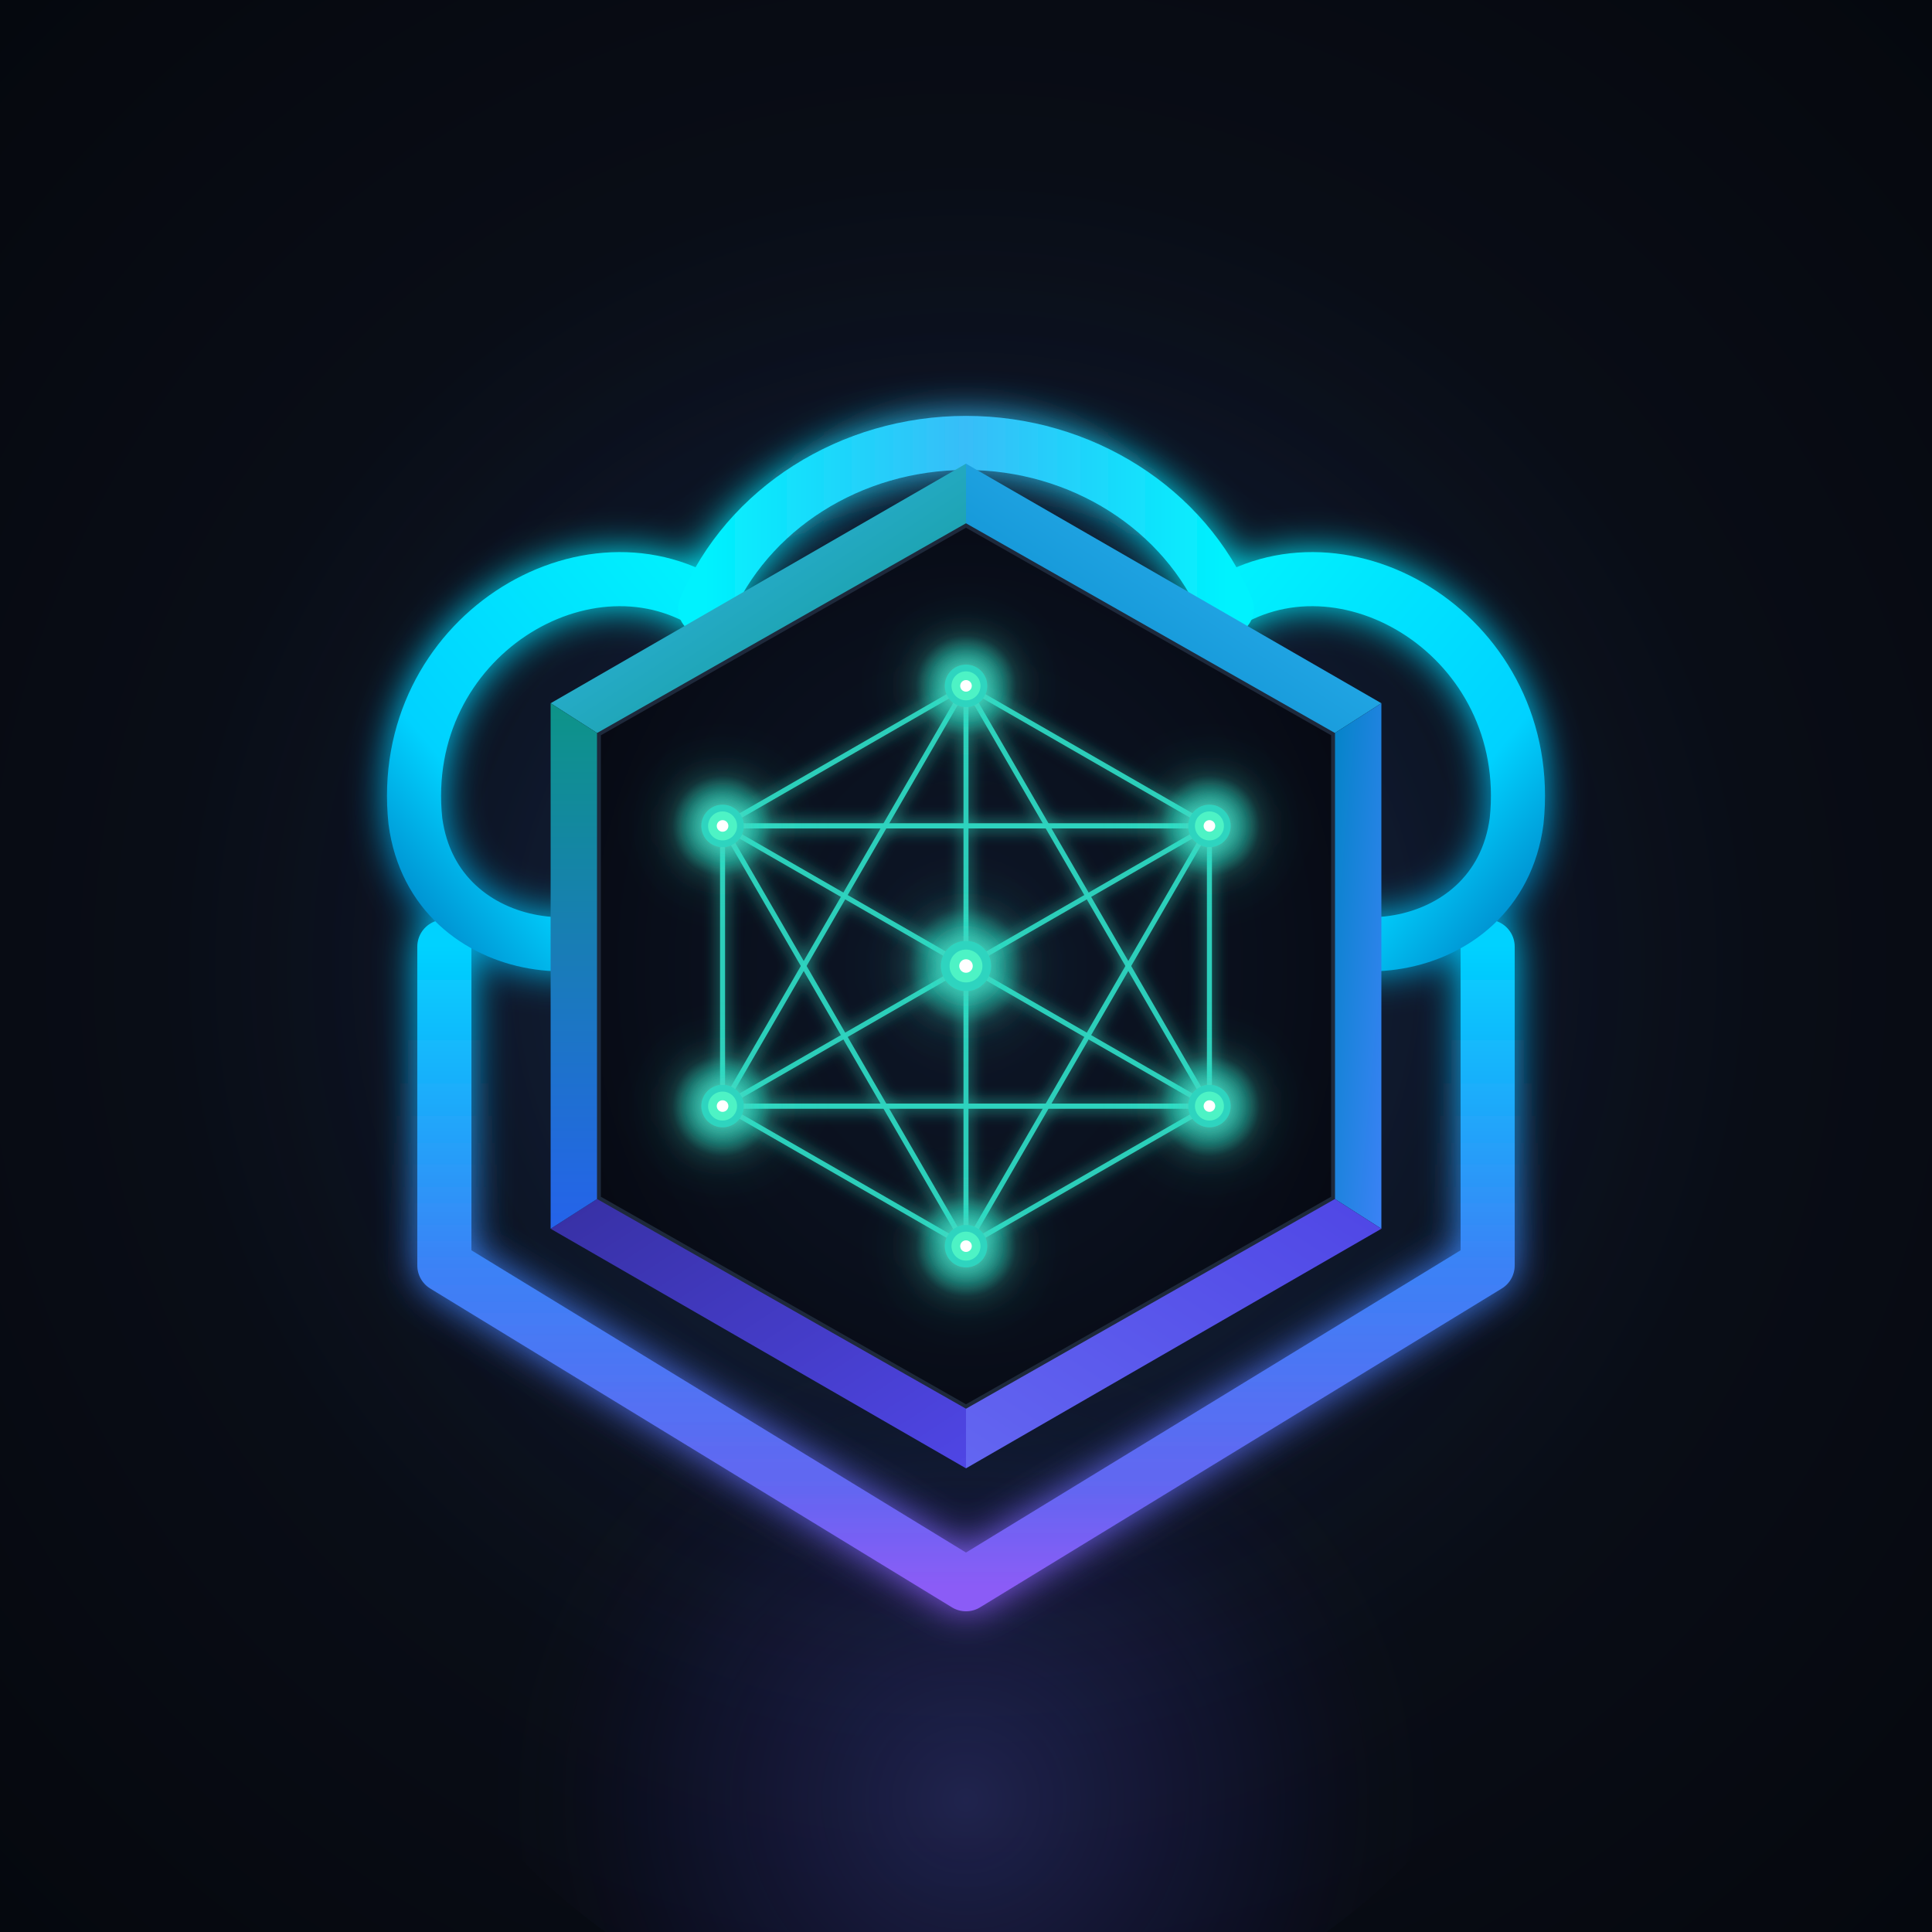
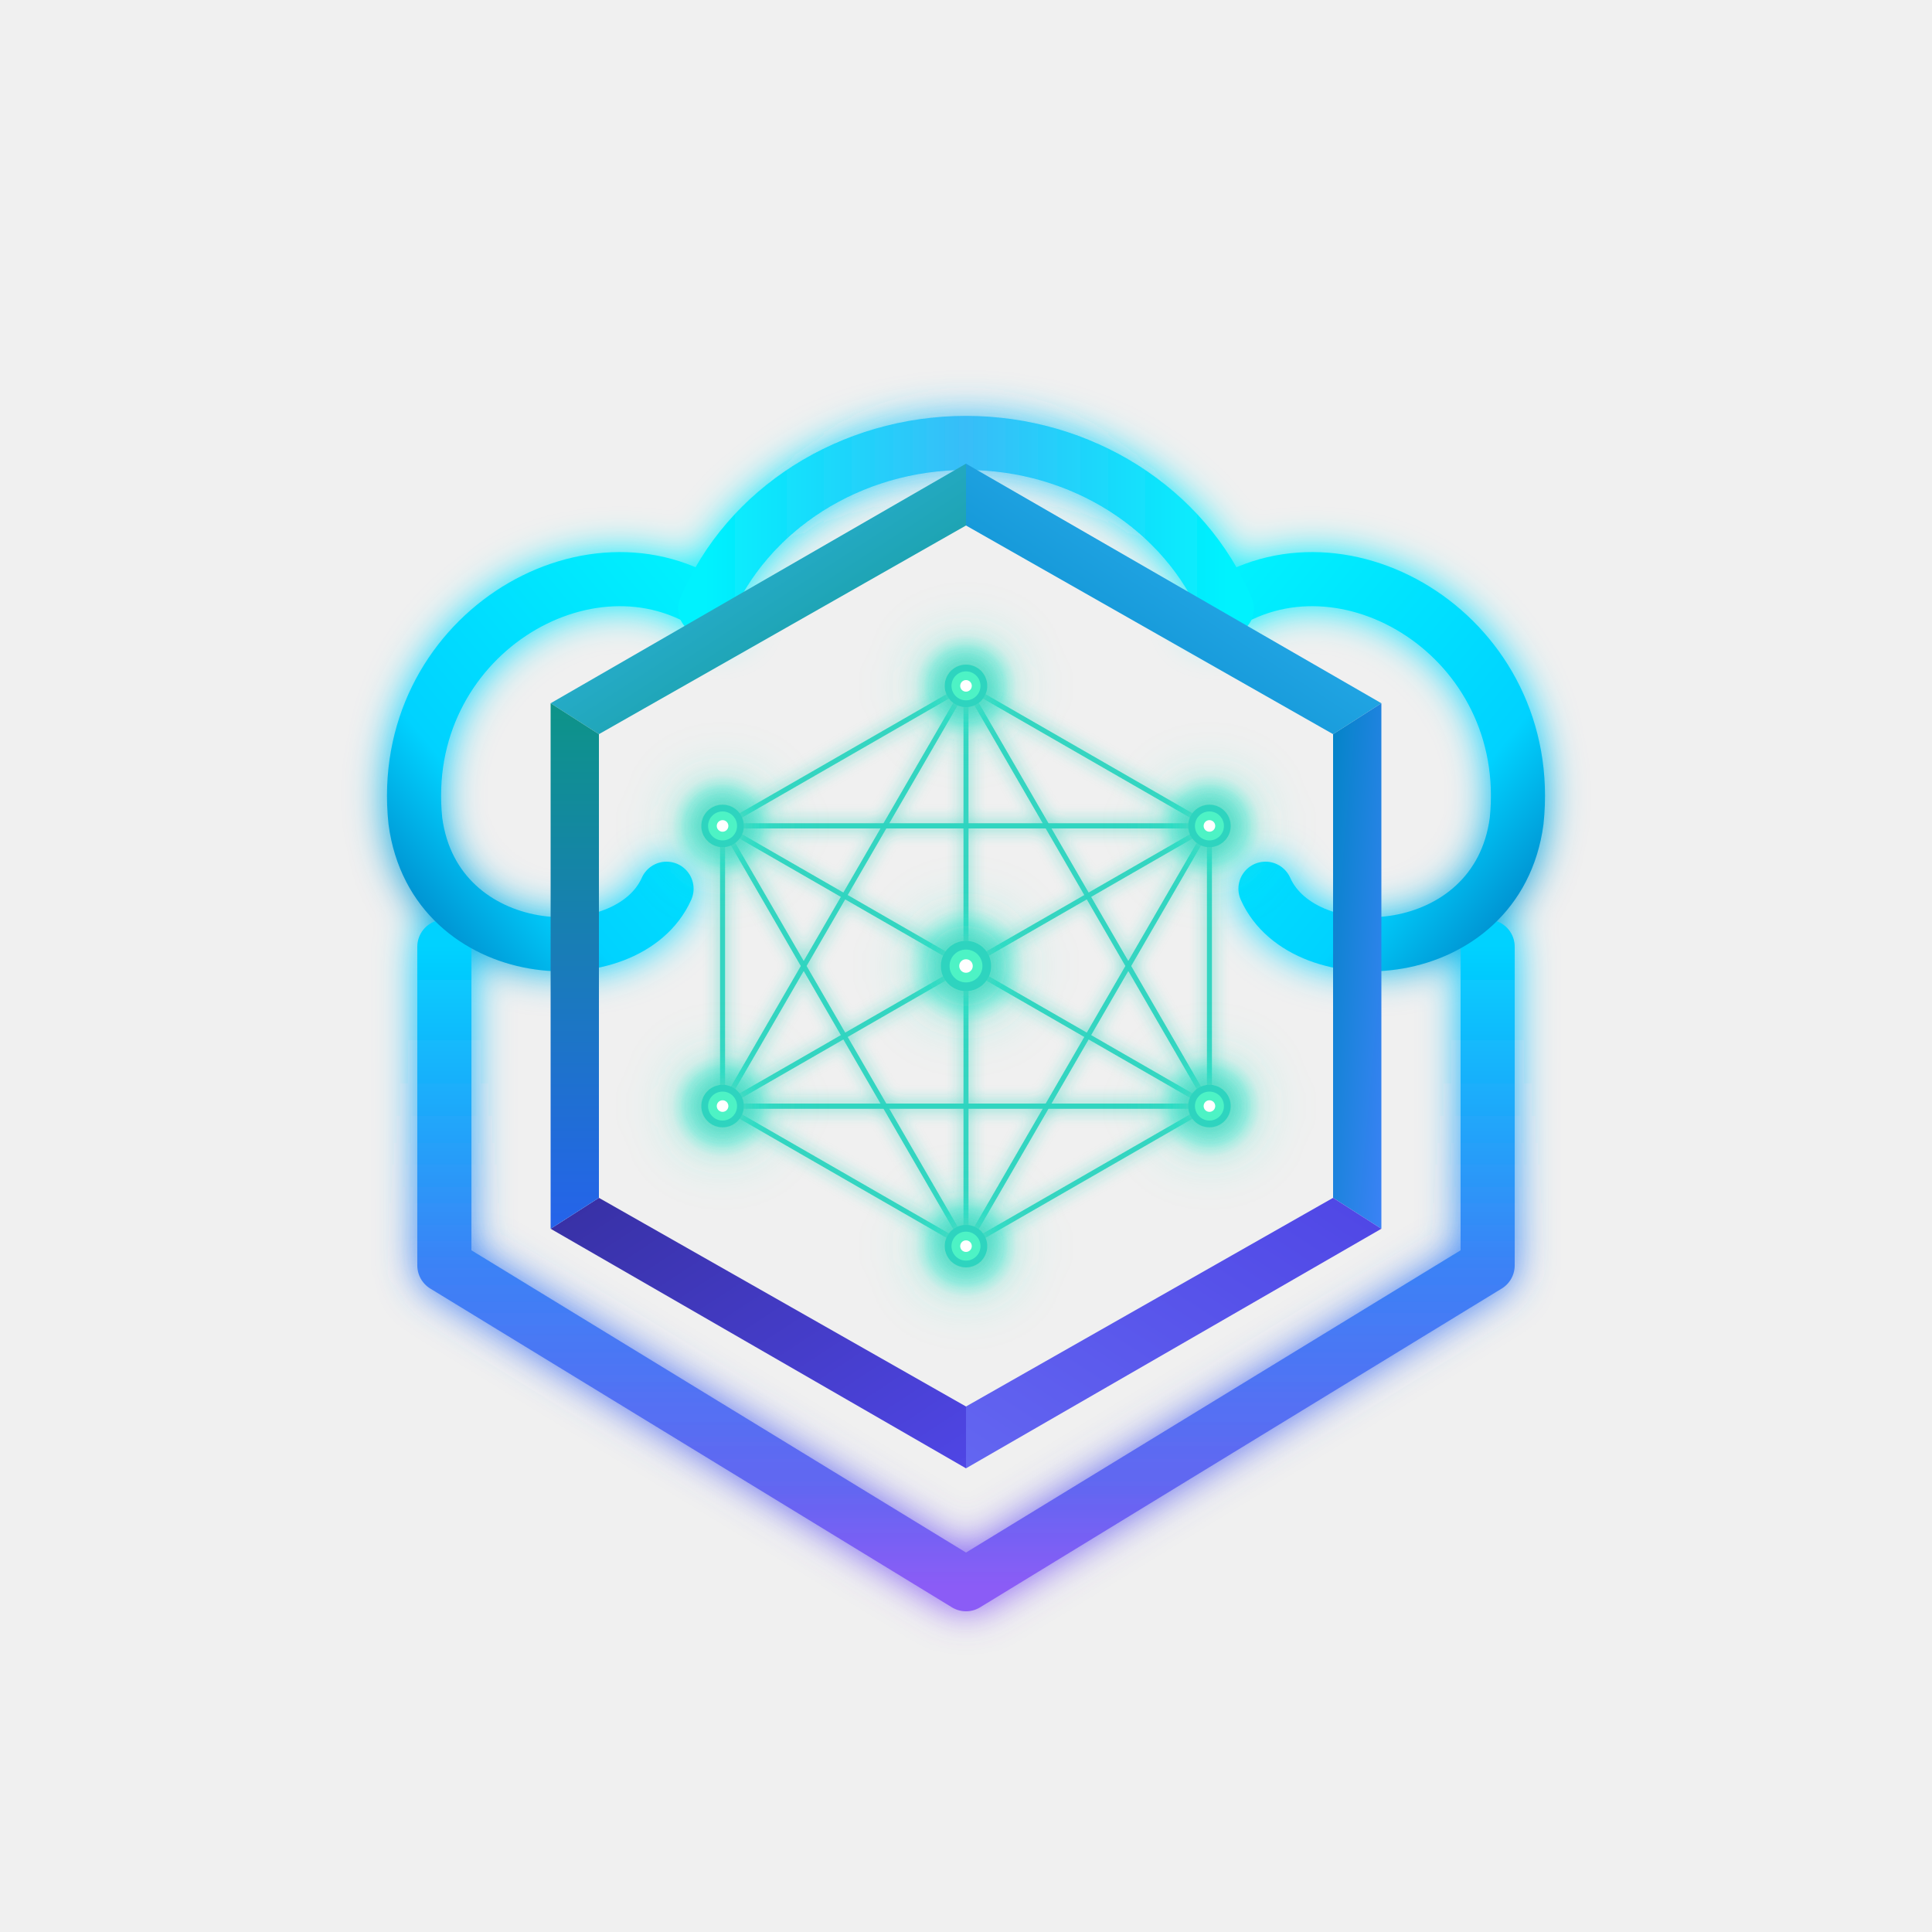
<svg xmlns="http://www.w3.org/2000/svg" viewBox="0 0 1000 1000" width="100%" height="100%">
  <defs>
-     <radialGradient id="bgGrad" cx="50%" cy="50%" r="70%">
-       <stop offset="0%" stop-color="#0f172a" />
-       <stop offset="60%" stop-color="#090d16" />
-       <stop offset="100%" stop-color="#05080e" />
-     </radialGradient>
-     <radialGradient id="centerAura" cx="50%" cy="50%" r="50%">
-       <stop offset="0%" stop-color="#00f2fe" stop-opacity="0.18" />
-       <stop offset="40%" stop-color="#3b82f6" stop-opacity="0.10" />
-       <stop offset="100%" stop-color="#0f172a" stop-opacity="0" />
-     </radialGradient>
-     <radialGradient id="shieldBottomGlow" cx="50%" cy="80%" r="40%">
-       <stop offset="0%" stop-color="#6366f1" stop-opacity="0.25" />
-       <stop offset="60%" stop-color="#4f46e5" stop-opacity="0.08" />
-       <stop offset="100%" stop-color="#090d16" stop-opacity="0" />
-     </radialGradient>
    <linearGradient id="cloudGrad" x1="0%" y1="0%" x2="100%" y2="0%">
      <stop offset="0%" stop-color="#00f2fe" />
      <stop offset="50%" stop-color="#38bdf8" />
      <stop offset="100%" stop-color="#00f2fe" />
    </linearGradient>
    <linearGradient id="cloudLeftGrad" x1="100%" y1="0%" x2="0%" y2="100%">
      <stop offset="0%" stop-color="#00f2fe" />
      <stop offset="70%" stop-color="#00d2ff" />
      <stop offset="100%" stop-color="#0284c7" />
    </linearGradient>
    <linearGradient id="cloudRightGrad" x1="0%" y1="0%" x2="100%" y2="100%">
      <stop offset="0%" stop-color="#00f2fe" />
      <stop offset="70%" stop-color="#00d2ff" />
      <stop offset="100%" stop-color="#0284c7" />
    </linearGradient>
    <linearGradient id="shieldBracketGrad" x1="0%" y1="0%" x2="0%" y2="100%">
      <stop offset="0%" stop-color="#00d2ff" />
      <stop offset="50%" stop-color="#3b82f6" />
      <stop offset="85%" stop-color="#6366f1" />
      <stop offset="100%" stop-color="#8b5cf6" />
    </linearGradient>
    <linearGradient id="bevelTopLeft" x1="0%" y1="0%" x2="100%" y2="100%">
      <stop offset="0%" stop-color="#38bdf8" />
      <stop offset="100%" stop-color="#0d9488" />
    </linearGradient>
    <linearGradient id="bevelTopRight" x1="100%" y1="0%" x2="0%" y2="100%">
      <stop offset="0%" stop-color="#38bdf8" />
      <stop offset="100%" stop-color="#0284c7" />
    </linearGradient>
    <linearGradient id="bevelRight" x1="0%" y1="0%" x2="100%" y2="100%">
      <stop offset="0%" stop-color="#0284c7" />
      <stop offset="100%" stop-color="#3b82f6" />
    </linearGradient>
    <linearGradient id="bevelBottomRight" x1="100%" y1="0%" x2="0%" y2="100%">
      <stop offset="0%" stop-color="#4f46e5" />
      <stop offset="100%" stop-color="#6366f1" />
    </linearGradient>
    <linearGradient id="bevelBottomLeft" x1="0%" y1="0%" x2="100%" y2="100%">
      <stop offset="0%" stop-color="#3730a3" />
      <stop offset="100%" stop-color="#4f46e5" />
    </linearGradient>
    <linearGradient id="bevelLeft" x1="0%" y1="100%" x2="0%" y2="0%">
      <stop offset="0%" stop-color="#2563eb" />
      <stop offset="100%" stop-color="#0d9488" />
    </linearGradient>
-     <radialGradient id="innerHexGrad" cx="50%" cy="50%" r="60%">
-       <stop offset="0%" stop-color="#0e1728" />
-       <stop offset="70%" stop-color="#090e1a" />
-       <stop offset="100%" stop-color="#060912" />
-     </radialGradient>
    <filter id="nodeGlowFilter" x="-50%" y="-50%" width="200%" height="200%">
      <feGaussianBlur stdDeviation="7" result="blur1" />
      <feGaussianBlur stdDeviation="14" result="blur2" />
      <feMerge>
        <feMergeNode in="blur2" />
        <feMergeNode in="blur1" />
        <feMergeNode in="SourceGraphic" />
      </feMerge>
    </filter>
    <filter id="lineGlowFilter" x="-20%" y="-20%" width="140%" height="140%">
      <feGaussianBlur stdDeviation="4" result="blur" />
      <feMerge>
        <feMergeNode in="blur" />
        <feMergeNode in="SourceGraphic" />
      </feMerge>
    </filter>
    <filter id="ribbonGlow" x="-20%" y="-20%" width="140%" height="140%">
      <feGaussianBlur stdDeviation="10" result="blur" />
      <feMerge>
        <feMergeNode in="blur" />
        <feMergeNode in="SourceGraphic" />
      </feMerge>
    </filter>
    <radialGradient id="nodeHalo" cx="50%" cy="50%" r="50%">
      <stop offset="0%" stop-color="#4ef3c5" stop-opacity="0.8" />
      <stop offset="45%" stop-color="#2dd4bf" stop-opacity="0.4" />
      <stop offset="100%" stop-color="#00f5d4" stop-opacity="0" />
    </radialGradient>
  </defs>
-   <rect width="1000" height="1000" fill="url(#bgGrad)" />
-   <circle cx="500" cy="500" r="420" fill="url(#centerAura)" />
-   <circle cx="500" cy="740" r="320" fill="url(#shieldBottomGlow)" />
  <g id="outer-frame" filter="url(#ribbonGlow)">
    <path d="M 230 490 L 230 655 L 500 820 L 770 655 L 770 490" fill="none" stroke="url(#shieldBracketGrad)" stroke-width="28" stroke-linecap="round" stroke-linejoin="round" />
    <path d="M 370 315 C 305 270 205 330 215 425 C 225 500 325 505 345 460" fill="none" stroke="url(#cloudLeftGrad)" stroke-width="28" stroke-linecap="round" />
    <path d="M 630 315 C 695 270 795 330 785 425 C 775 500 675 505 655 460" fill="none" stroke="url(#cloudRightGrad)" stroke-width="28" stroke-linecap="round" />
    <path d="M 365 315 A 145 135 0 0 1 635 315" fill="none" stroke="url(#cloudGrad)" stroke-width="28" stroke-linecap="round" />
  </g>
  <g id="inner-prism">
    <polygon points="500,240 500,272 310,380 285,364" fill="url(#bevelTopLeft)" />
    <polygon points="500,240 715,364 690,380 500,272" fill="url(#bevelTopRight)" />
    <polygon points="715,364 715,636 690,620 690,380" fill="url(#bevelRight)" />
    <polygon points="715,636 500,760 500,728 690,620" fill="url(#bevelBottomRight)" />
    <polygon points="500,760 285,636 310,620 500,728" fill="url(#bevelBottomLeft)" />
    <polygon points="285,636 285,364 310,380 310,620" fill="url(#bevelLeft)" />
-     <polygon points="500,272 690,380 690,620 500,728 310,620 310,380" fill="url(#innerHexGrad)" stroke="#1e293b" stroke-width="2" />
  </g>
  <g id="constellation" filter="url(#lineGlowFilter)">
    <polygon points="500,355 626,427.5 626,572.5 500,645 374,572.5 374,427.5" fill="none" stroke="#2dd4bf" stroke-width="2.6" opacity="0.95" />
    <polygon points="500,355 626,572.5 374,572.5" fill="none" stroke="#2dd4bf" stroke-width="2.6" opacity="0.95" />
    <polygon points="500,645 626,427.5 374,427.5" fill="none" stroke="#2dd4bf" stroke-width="2.6" opacity="0.95" />
    <line x1="374" y1="427.5" x2="626" y2="427.5" stroke="#2dd4bf" stroke-width="2.6" opacity="0.95" />
    <line x1="374" y1="572.5" x2="626" y2="572.5" stroke="#2dd4bf" stroke-width="2.6" opacity="0.95" />
    <line x1="500" y1="355" x2="500" y2="645" stroke="#2dd4bf" stroke-width="2.6" opacity="0.95" />
    <line x1="374" y1="427.5" x2="626" y2="572.5" stroke="#2dd4bf" stroke-width="2.6" opacity="0.95" />
    <line x1="374" y1="572.5" x2="626" y2="427.5" stroke="#2dd4bf" stroke-width="2.6" opacity="0.95" />
  </g>
  <g id="nodes" filter="url(#nodeGlowFilter)">
    <circle cx="500" cy="355" r="26" fill="url(#nodeHalo)" />
    <circle cx="500" cy="355" r="11" fill="#2dd4bf" />
    <circle cx="500" cy="355" r="7.5" fill="#4ef3c5" />
    <circle cx="500" cy="355" r="3" fill="#ffffff" />
    <circle cx="626" cy="427.5" r="26" fill="url(#nodeHalo)" />
    <circle cx="626" cy="427.5" r="11" fill="#2dd4bf" />
    <circle cx="626" cy="427.5" r="7.5" fill="#4ef3c5" />
    <circle cx="626" cy="427.5" r="3" fill="#ffffff" />
    <circle cx="626" cy="572.5" r="26" fill="url(#nodeHalo)" />
    <circle cx="626" cy="572.5" r="11" fill="#2dd4bf" />
    <circle cx="626" cy="572.5" r="7.5" fill="#4ef3c5" />
    <circle cx="626" cy="572.5" r="3" fill="#ffffff" />
    <circle cx="500" cy="645" r="26" fill="url(#nodeHalo)" />
    <circle cx="500" cy="645" r="11" fill="#2dd4bf" />
    <circle cx="500" cy="645" r="7.5" fill="#4ef3c5" />
    <circle cx="500" cy="645" r="3" fill="#ffffff" />
    <circle cx="374" cy="572.5" r="26" fill="url(#nodeHalo)" />
    <circle cx="374" cy="572.5" r="11" fill="#2dd4bf" />
    <circle cx="374" cy="572.5" r="7.5" fill="#4ef3c5" />
    <circle cx="374" cy="572.5" r="3" fill="#ffffff" />
    <circle cx="374" cy="427.5" r="26" fill="url(#nodeHalo)" />
    <circle cx="374" cy="427.5" r="11" fill="#2dd4bf" />
    <circle cx="374" cy="427.5" r="7.5" fill="#4ef3c5" />
    <circle cx="374" cy="427.5" r="3" fill="#ffffff" />
    <circle cx="500" cy="500" r="30" fill="url(#nodeHalo)" />
    <circle cx="500" cy="500" r="13" fill="#2dd4bf" />
    <circle cx="500" cy="500" r="8.5" fill="#4ef3c5" />
    <circle cx="500" cy="500" r="3.5" fill="#ffffff" />
  </g>
</svg>
